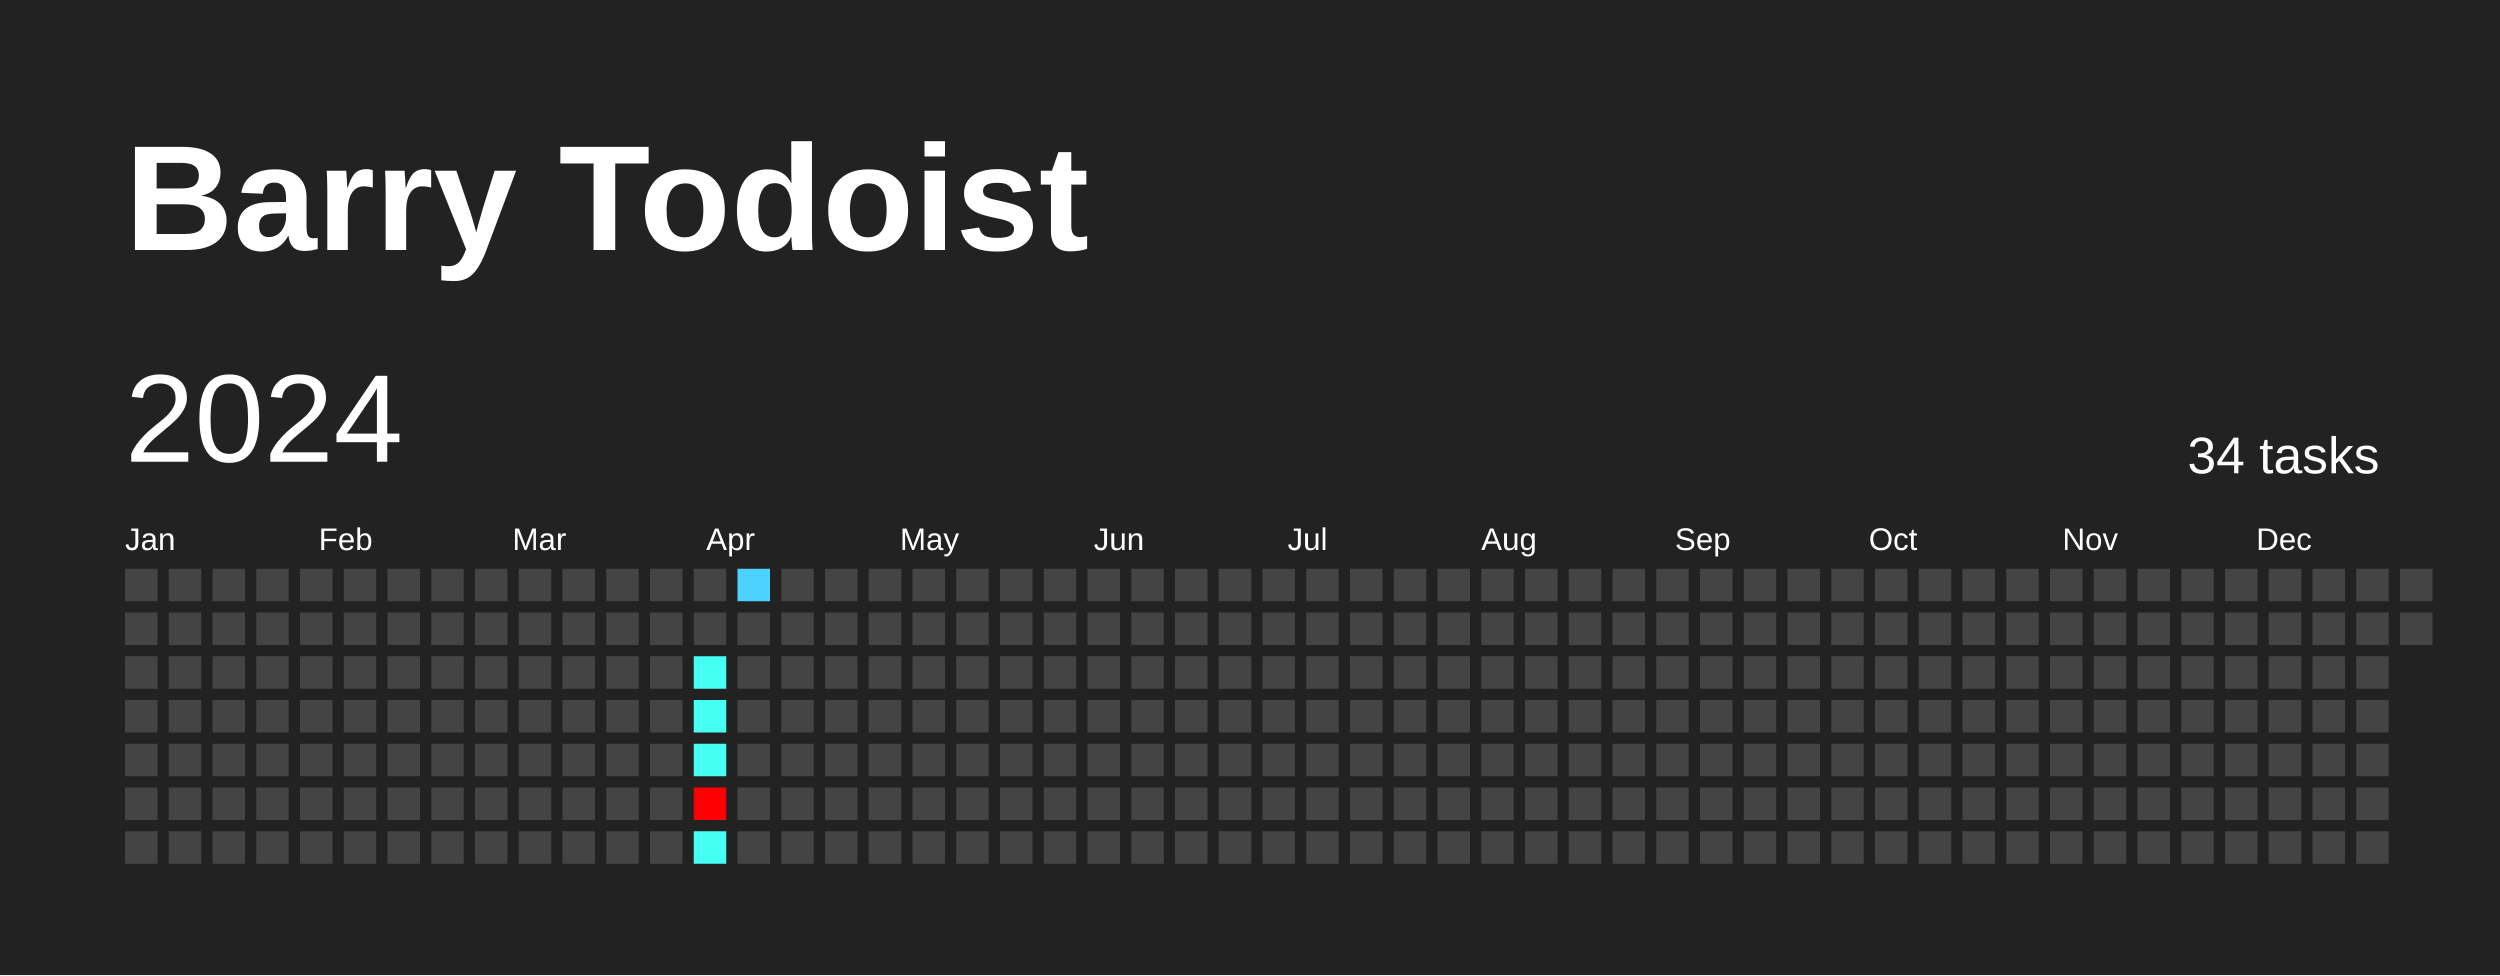
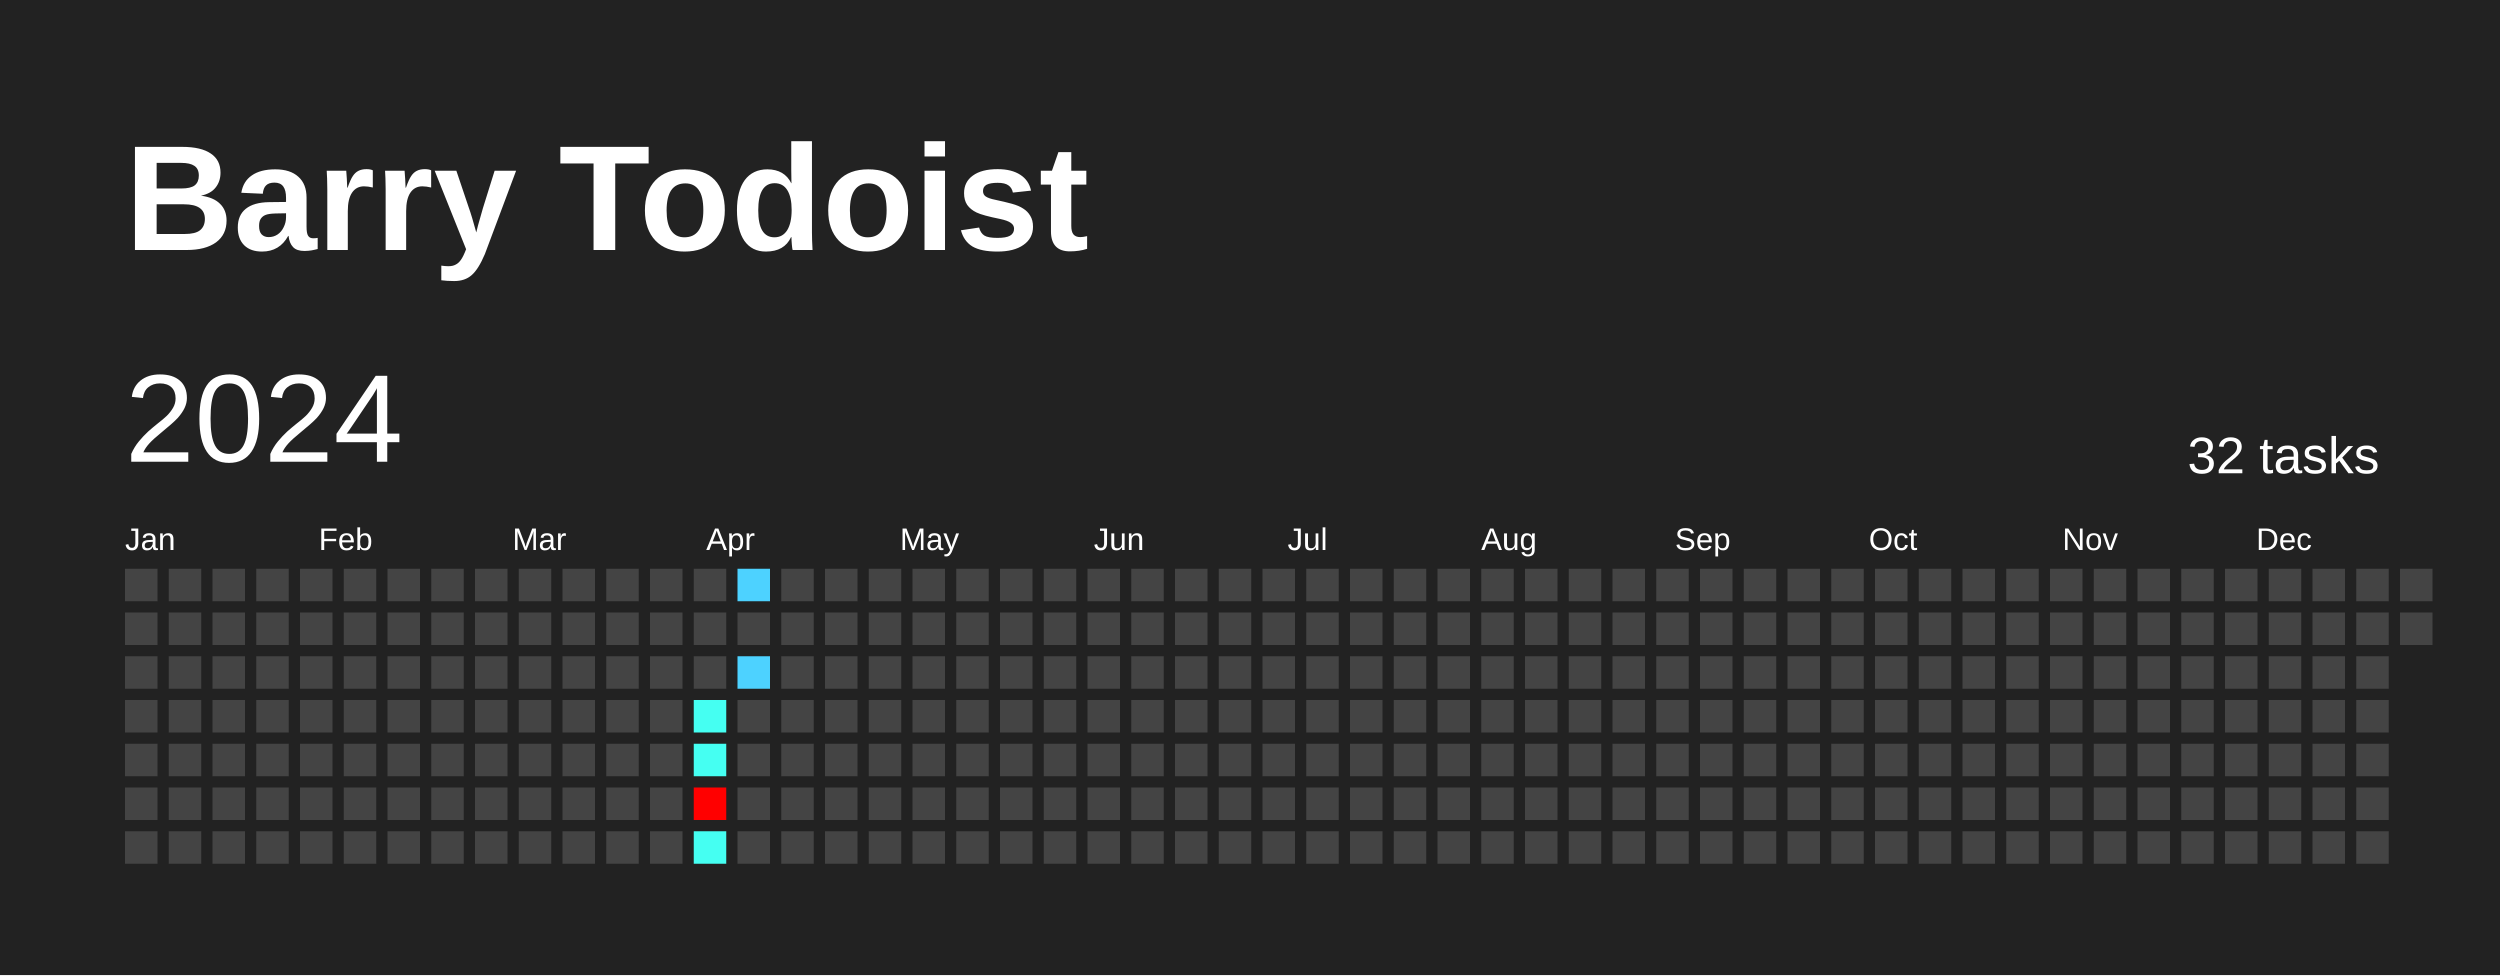
<svg xmlns="http://www.w3.org/2000/svg" baseProfile="full" height="78mm" version="1.1" viewBox="0,0,200,78" width="200mm">
  <defs />
  <rect fill="#222222" height="78" width="200" x="0" y="0" />
  <text fill="#FFFFFF" style="font-size:12px; font-family:Arial; font-weight:bold;" x="10" y="20">Barry Todoist</text>
  <text dominant-baseline="hanging" fill="#FFFFFF" style="font-size:10.0px; font-family:Arial;" x="10" y="30">2024</text>
-   <text dominant-baseline="hanging" fill="#FFFFFF" style="font-size:4.125px; font-family:Arial;" x="175" y="35">34 tasks</text>
+   <text dominant-baseline="hanging" fill="#FFFFFF" style="font-size:4.125px; font-family:Arial;" x="175" y="35">32 tasks</text>
  <text fill="#FFFFFF" style="font-size:2.5px; font-family:Arial" x="10.0" y="44">Jan</text>
  <text fill="#FFFFFF" style="font-size:2.5px; font-family:Arial" x="25.5" y="44">Feb</text>
  <text fill="#FFFFFF" style="font-size:2.5px; font-family:Arial" x="41.0" y="44">Mar</text>
  <text fill="#FFFFFF" style="font-size:2.5px; font-family:Arial" x="56.5" y="44">Apr</text>
  <text fill="#FFFFFF" style="font-size:2.5px; font-family:Arial" x="72.0" y="44">May</text>
  <text fill="#FFFFFF" style="font-size:2.5px; font-family:Arial" x="87.5" y="44">Jun</text>
  <text fill="#FFFFFF" style="font-size:2.5px; font-family:Arial" x="103.0" y="44">Jul</text>
  <text fill="#FFFFFF" style="font-size:2.5px; font-family:Arial" x="118.5" y="44">Aug</text>
  <text fill="#FFFFFF" style="font-size:2.5px; font-family:Arial" x="134.0" y="44">Sep</text>
  <text fill="#FFFFFF" style="font-size:2.5px; font-family:Arial" x="149.5" y="44">Oct</text>
  <text fill="#FFFFFF" style="font-size:2.5px; font-family:Arial" x="165.0" y="44">Nov</text>
  <text fill="#FFFFFF" style="font-size:2.5px; font-family:Arial" x="180.5" y="44">Dec</text>
  <rect fill="#444444" height="2.6" width="2.6" x="10.0" y="45.5" />
  <rect fill="#444444" height="2.6" width="2.6" x="10.0" y="49.0" />
  <rect fill="#444444" height="2.6" width="2.6" x="10.0" y="52.5" />
  <rect fill="#444444" height="2.6" width="2.6" x="10.0" y="56.0" />
  <rect fill="#444444" height="2.6" width="2.6" x="10.0" y="59.5" />
  <rect fill="#444444" height="2.6" width="2.6" x="10.0" y="63.0" />
  <rect fill="#444444" height="2.6" width="2.6" x="10.0" y="66.5" />
  <rect fill="#444444" height="2.6" width="2.6" x="13.5" y="45.5" />
  <rect fill="#444444" height="2.6" width="2.6" x="13.5" y="49.0" />
  <rect fill="#444444" height="2.6" width="2.6" x="13.5" y="52.5" />
  <rect fill="#444444" height="2.6" width="2.6" x="13.5" y="56.0" />
  <rect fill="#444444" height="2.6" width="2.6" x="13.5" y="59.5" />
  <rect fill="#444444" height="2.6" width="2.6" x="13.5" y="63.0" />
  <rect fill="#444444" height="2.6" width="2.6" x="13.5" y="66.5" />
  <rect fill="#444444" height="2.6" width="2.6" x="17.0" y="45.5" />
  <rect fill="#444444" height="2.6" width="2.6" x="17.0" y="49.0" />
  <rect fill="#444444" height="2.6" width="2.6" x="17.0" y="52.5" />
  <rect fill="#444444" height="2.6" width="2.6" x="17.0" y="56.0" />
  <rect fill="#444444" height="2.6" width="2.6" x="17.0" y="59.5" />
  <rect fill="#444444" height="2.6" width="2.6" x="17.0" y="63.0" />
  <rect fill="#444444" height="2.6" width="2.6" x="17.0" y="66.5" />
  <rect fill="#444444" height="2.6" width="2.6" x="20.5" y="45.5" />
  <rect fill="#444444" height="2.6" width="2.6" x="20.5" y="49.0" />
  <rect fill="#444444" height="2.6" width="2.6" x="20.5" y="52.5" />
  <rect fill="#444444" height="2.6" width="2.6" x="20.5" y="56.0" />
  <rect fill="#444444" height="2.6" width="2.6" x="20.5" y="59.5" />
  <rect fill="#444444" height="2.6" width="2.6" x="20.5" y="63.0" />
  <rect fill="#444444" height="2.6" width="2.6" x="20.5" y="66.5" />
  <rect fill="#444444" height="2.6" width="2.6" x="24.0" y="45.5" />
  <rect fill="#444444" height="2.6" width="2.6" x="24.0" y="49.0" />
  <rect fill="#444444" height="2.6" width="2.6" x="24.0" y="52.5" />
  <rect fill="#444444" height="2.6" width="2.6" x="24.0" y="56.0" />
  <rect fill="#444444" height="2.6" width="2.6" x="24.0" y="59.5" />
  <rect fill="#444444" height="2.6" width="2.6" x="24.0" y="63.0" />
  <rect fill="#444444" height="2.6" width="2.6" x="24.0" y="66.5" />
  <rect fill="#444444" height="2.6" width="2.6" x="27.5" y="45.5" />
  <rect fill="#444444" height="2.6" width="2.6" x="27.5" y="49.0" />
  <rect fill="#444444" height="2.6" width="2.6" x="27.5" y="52.5" />
  <rect fill="#444444" height="2.6" width="2.6" x="27.5" y="56.0" />
  <rect fill="#444444" height="2.6" width="2.6" x="27.5" y="59.5" />
  <rect fill="#444444" height="2.6" width="2.6" x="27.5" y="63.0" />
  <rect fill="#444444" height="2.6" width="2.6" x="27.5" y="66.5" />
  <rect fill="#444444" height="2.6" width="2.6" x="31.0" y="45.5" />
  <rect fill="#444444" height="2.6" width="2.6" x="31.0" y="49.0" />
  <rect fill="#444444" height="2.6" width="2.6" x="31.0" y="52.5" />
  <rect fill="#444444" height="2.6" width="2.6" x="31.0" y="56.0" />
  <rect fill="#444444" height="2.6" width="2.6" x="31.0" y="59.5" />
  <rect fill="#444444" height="2.6" width="2.6" x="31.0" y="63.0" />
  <rect fill="#444444" height="2.6" width="2.6" x="31.0" y="66.5" />
  <rect fill="#444444" height="2.6" width="2.6" x="34.5" y="45.5" />
  <rect fill="#444444" height="2.6" width="2.6" x="34.5" y="49.0" />
  <rect fill="#444444" height="2.6" width="2.6" x="34.5" y="52.5" />
  <rect fill="#444444" height="2.6" width="2.6" x="34.5" y="56.0" />
  <rect fill="#444444" height="2.6" width="2.6" x="34.5" y="59.5" />
  <rect fill="#444444" height="2.6" width="2.6" x="34.5" y="63.0" />
  <rect fill="#444444" height="2.6" width="2.6" x="34.5" y="66.5" />
  <rect fill="#444444" height="2.6" width="2.6" x="38.0" y="45.5" />
  <rect fill="#444444" height="2.6" width="2.6" x="38.0" y="49.0" />
  <rect fill="#444444" height="2.6" width="2.6" x="38.0" y="52.5" />
  <rect fill="#444444" height="2.6" width="2.6" x="38.0" y="56.0" />
  <rect fill="#444444" height="2.6" width="2.6" x="38.0" y="59.5" />
  <rect fill="#444444" height="2.6" width="2.6" x="38.0" y="63.0" />
  <rect fill="#444444" height="2.6" width="2.6" x="38.0" y="66.5" />
  <rect fill="#444444" height="2.6" width="2.6" x="41.5" y="45.5" />
  <rect fill="#444444" height="2.6" width="2.6" x="41.5" y="49.0" />
  <rect fill="#444444" height="2.6" width="2.6" x="41.5" y="52.5" />
  <rect fill="#444444" height="2.6" width="2.6" x="41.5" y="56.0" />
  <rect fill="#444444" height="2.6" width="2.6" x="41.5" y="59.5" />
  <rect fill="#444444" height="2.6" width="2.6" x="41.5" y="63.0" />
  <rect fill="#444444" height="2.6" width="2.6" x="41.5" y="66.5" />
  <rect fill="#444444" height="2.6" width="2.6" x="45.0" y="45.5" />
  <rect fill="#444444" height="2.6" width="2.6" x="45.0" y="49.0" />
  <rect fill="#444444" height="2.6" width="2.6" x="45.0" y="52.5" />
  <rect fill="#444444" height="2.6" width="2.6" x="45.0" y="56.0" />
  <rect fill="#444444" height="2.6" width="2.6" x="45.0" y="59.5" />
  <rect fill="#444444" height="2.6" width="2.6" x="45.0" y="63.0" />
  <rect fill="#444444" height="2.6" width="2.6" x="45.0" y="66.5" />
  <rect fill="#444444" height="2.6" width="2.6" x="48.5" y="45.5" />
  <rect fill="#444444" height="2.6" width="2.6" x="48.5" y="49.0" />
  <rect fill="#444444" height="2.6" width="2.6" x="48.5" y="52.5" />
  <rect fill="#444444" height="2.6" width="2.6" x="48.5" y="56.0" />
  <rect fill="#444444" height="2.6" width="2.6" x="48.5" y="59.5" />
  <rect fill="#444444" height="2.6" width="2.6" x="48.5" y="63.0" />
  <rect fill="#444444" height="2.6" width="2.6" x="48.5" y="66.5" />
  <rect fill="#444444" height="2.6" width="2.6" x="52.0" y="45.5" />
  <rect fill="#444444" height="2.6" width="2.6" x="52.0" y="49.0" />
  <rect fill="#444444" height="2.6" width="2.6" x="52.0" y="52.5" />
  <rect fill="#444444" height="2.6" width="2.6" x="52.0" y="56.0" />
  <rect fill="#444444" height="2.6" width="2.6" x="52.0" y="59.5" />
  <rect fill="#444444" height="2.6" width="2.6" x="52.0" y="63.0" />
  <rect fill="#444444" height="2.6" width="2.6" x="52.0" y="66.5" />
  <rect fill="#444444" height="2.6" width="2.6" x="55.5" y="45.5" />
  <rect fill="#444444" height="2.6" width="2.6" x="55.5" y="49.0" />
-   <rect fill="#45fff2" height="2.6" width="2.6" x="55.5" y="52.5" />
+   <rect fill="#444444" height="2.6" width="2.6" x="55.5" y="52.5" />
  <rect fill="#45fff2" height="2.6" width="2.6" x="55.5" y="56.0" />
  <rect fill="#45fff2" height="2.6" width="2.6" x="55.5" y="59.5" />
  <rect fill="red" height="2.6" width="2.6" x="55.5" y="63.0" />
  <rect fill="#45fff2" height="2.6" width="2.6" x="55.5" y="66.5" />
  <rect fill="#4dd2ff" height="2.6" width="2.6" x="59.0" y="45.5" />
  <rect fill="#444444" height="2.6" width="2.6" x="59.0" y="49.0" />
-   <rect fill="#444444" height="2.6" width="2.6" x="59.0" y="52.5" />
+   <rect fill="#4dd2ff" height="2.6" width="2.6" x="59.0" y="52.5" />
  <rect fill="#444444" height="2.6" width="2.6" x="59.0" y="56.0" />
  <rect fill="#444444" height="2.6" width="2.6" x="59.0" y="59.5" />
  <rect fill="#444444" height="2.6" width="2.6" x="59.0" y="63.0" />
  <rect fill="#444444" height="2.6" width="2.6" x="59.0" y="66.5" />
  <rect fill="#444444" height="2.6" width="2.6" x="62.5" y="45.5" />
  <rect fill="#444444" height="2.6" width="2.6" x="62.5" y="49.0" />
  <rect fill="#444444" height="2.6" width="2.6" x="62.5" y="52.5" />
  <rect fill="#444444" height="2.6" width="2.6" x="62.5" y="56.0" />
  <rect fill="#444444" height="2.6" width="2.6" x="62.5" y="59.5" />
  <rect fill="#444444" height="2.6" width="2.6" x="62.5" y="63.0" />
  <rect fill="#444444" height="2.6" width="2.6" x="62.5" y="66.5" />
  <rect fill="#444444" height="2.6" width="2.6" x="66.0" y="45.5" />
  <rect fill="#444444" height="2.6" width="2.6" x="66.0" y="49.0" />
  <rect fill="#444444" height="2.6" width="2.6" x="66.0" y="52.5" />
  <rect fill="#444444" height="2.6" width="2.6" x="66.0" y="56.0" />
  <rect fill="#444444" height="2.6" width="2.6" x="66.0" y="59.5" />
  <rect fill="#444444" height="2.6" width="2.6" x="66.0" y="63.0" />
  <rect fill="#444444" height="2.6" width="2.6" x="66.0" y="66.5" />
  <rect fill="#444444" height="2.6" width="2.6" x="69.5" y="45.5" />
  <rect fill="#444444" height="2.6" width="2.6" x="69.5" y="49.0" />
  <rect fill="#444444" height="2.6" width="2.6" x="69.5" y="52.5" />
  <rect fill="#444444" height="2.6" width="2.6" x="69.5" y="56.0" />
  <rect fill="#444444" height="2.6" width="2.6" x="69.5" y="59.5" />
  <rect fill="#444444" height="2.6" width="2.6" x="69.5" y="63.0" />
  <rect fill="#444444" height="2.6" width="2.6" x="69.5" y="66.5" />
  <rect fill="#444444" height="2.6" width="2.6" x="73.0" y="45.5" />
  <rect fill="#444444" height="2.6" width="2.6" x="73.0" y="49.0" />
  <rect fill="#444444" height="2.6" width="2.6" x="73.0" y="52.5" />
  <rect fill="#444444" height="2.6" width="2.6" x="73.0" y="56.0" />
  <rect fill="#444444" height="2.6" width="2.6" x="73.0" y="59.5" />
  <rect fill="#444444" height="2.6" width="2.6" x="73.0" y="63.0" />
  <rect fill="#444444" height="2.6" width="2.6" x="73.0" y="66.5" />
  <rect fill="#444444" height="2.6" width="2.6" x="76.5" y="45.5" />
  <rect fill="#444444" height="2.6" width="2.6" x="76.5" y="49.0" />
  <rect fill="#444444" height="2.6" width="2.6" x="76.5" y="52.5" />
  <rect fill="#444444" height="2.6" width="2.6" x="76.5" y="56.0" />
  <rect fill="#444444" height="2.6" width="2.6" x="76.5" y="59.5" />
  <rect fill="#444444" height="2.6" width="2.6" x="76.5" y="63.0" />
  <rect fill="#444444" height="2.6" width="2.6" x="76.5" y="66.5" />
  <rect fill="#444444" height="2.6" width="2.6" x="80.0" y="45.5" />
  <rect fill="#444444" height="2.6" width="2.6" x="80.0" y="49.0" />
  <rect fill="#444444" height="2.6" width="2.6" x="80.0" y="52.5" />
  <rect fill="#444444" height="2.6" width="2.6" x="80.0" y="56.0" />
  <rect fill="#444444" height="2.6" width="2.6" x="80.0" y="59.5" />
  <rect fill="#444444" height="2.6" width="2.6" x="80.0" y="63.0" />
  <rect fill="#444444" height="2.6" width="2.6" x="80.0" y="66.5" />
  <rect fill="#444444" height="2.6" width="2.6" x="83.5" y="45.5" />
  <rect fill="#444444" height="2.6" width="2.6" x="83.5" y="49.0" />
  <rect fill="#444444" height="2.6" width="2.6" x="83.5" y="52.5" />
  <rect fill="#444444" height="2.6" width="2.6" x="83.5" y="56.0" />
  <rect fill="#444444" height="2.6" width="2.6" x="83.5" y="59.5" />
  <rect fill="#444444" height="2.6" width="2.6" x="83.5" y="63.0" />
  <rect fill="#444444" height="2.6" width="2.6" x="83.5" y="66.5" />
  <rect fill="#444444" height="2.6" width="2.6" x="87.0" y="45.5" />
  <rect fill="#444444" height="2.6" width="2.6" x="87.0" y="49.0" />
  <rect fill="#444444" height="2.6" width="2.6" x="87.0" y="52.5" />
  <rect fill="#444444" height="2.6" width="2.6" x="87.0" y="56.0" />
  <rect fill="#444444" height="2.6" width="2.6" x="87.0" y="59.5" />
  <rect fill="#444444" height="2.6" width="2.6" x="87.0" y="63.0" />
  <rect fill="#444444" height="2.6" width="2.6" x="87.0" y="66.5" />
  <rect fill="#444444" height="2.6" width="2.6" x="90.5" y="45.5" />
  <rect fill="#444444" height="2.6" width="2.6" x="90.5" y="49.0" />
  <rect fill="#444444" height="2.6" width="2.6" x="90.5" y="52.5" />
  <rect fill="#444444" height="2.6" width="2.6" x="90.5" y="56.0" />
  <rect fill="#444444" height="2.6" width="2.6" x="90.5" y="59.5" />
  <rect fill="#444444" height="2.6" width="2.6" x="90.5" y="63.0" />
  <rect fill="#444444" height="2.6" width="2.6" x="90.5" y="66.5" />
  <rect fill="#444444" height="2.6" width="2.6" x="94.0" y="45.5" />
  <rect fill="#444444" height="2.6" width="2.6" x="94.0" y="49.0" />
  <rect fill="#444444" height="2.6" width="2.6" x="94.0" y="52.5" />
  <rect fill="#444444" height="2.6" width="2.6" x="94.0" y="56.0" />
  <rect fill="#444444" height="2.6" width="2.6" x="94.0" y="59.5" />
  <rect fill="#444444" height="2.6" width="2.6" x="94.0" y="63.0" />
  <rect fill="#444444" height="2.6" width="2.6" x="94.0" y="66.5" />
  <rect fill="#444444" height="2.6" width="2.6" x="97.5" y="45.5" />
  <rect fill="#444444" height="2.6" width="2.6" x="97.5" y="49.0" />
  <rect fill="#444444" height="2.6" width="2.6" x="97.5" y="52.5" />
  <rect fill="#444444" height="2.6" width="2.6" x="97.5" y="56.0" />
  <rect fill="#444444" height="2.6" width="2.6" x="97.5" y="59.5" />
  <rect fill="#444444" height="2.6" width="2.6" x="97.5" y="63.0" />
  <rect fill="#444444" height="2.6" width="2.6" x="97.5" y="66.5" />
  <rect fill="#444444" height="2.6" width="2.6" x="101.0" y="45.5" />
  <rect fill="#444444" height="2.6" width="2.6" x="101.0" y="49.0" />
  <rect fill="#444444" height="2.6" width="2.6" x="101.0" y="52.5" />
  <rect fill="#444444" height="2.6" width="2.6" x="101.0" y="56.0" />
  <rect fill="#444444" height="2.6" width="2.6" x="101.0" y="59.5" />
  <rect fill="#444444" height="2.6" width="2.6" x="101.0" y="63.0" />
  <rect fill="#444444" height="2.6" width="2.6" x="101.0" y="66.5" />
  <rect fill="#444444" height="2.6" width="2.6" x="104.5" y="45.5" />
  <rect fill="#444444" height="2.6" width="2.6" x="104.5" y="49.0" />
  <rect fill="#444444" height="2.6" width="2.6" x="104.5" y="52.5" />
  <rect fill="#444444" height="2.6" width="2.6" x="104.5" y="56.0" />
  <rect fill="#444444" height="2.6" width="2.6" x="104.5" y="59.5" />
  <rect fill="#444444" height="2.6" width="2.6" x="104.5" y="63.0" />
  <rect fill="#444444" height="2.6" width="2.6" x="104.5" y="66.5" />
  <rect fill="#444444" height="2.6" width="2.6" x="108.0" y="45.5" />
  <rect fill="#444444" height="2.6" width="2.6" x="108.0" y="49.0" />
  <rect fill="#444444" height="2.6" width="2.6" x="108.0" y="52.5" />
  <rect fill="#444444" height="2.6" width="2.6" x="108.0" y="56.0" />
  <rect fill="#444444" height="2.6" width="2.6" x="108.0" y="59.5" />
  <rect fill="#444444" height="2.6" width="2.6" x="108.0" y="63.0" />
  <rect fill="#444444" height="2.6" width="2.6" x="108.0" y="66.5" />
  <rect fill="#444444" height="2.6" width="2.6" x="111.5" y="45.5" />
  <rect fill="#444444" height="2.6" width="2.6" x="111.5" y="49.0" />
  <rect fill="#444444" height="2.6" width="2.6" x="111.5" y="52.5" />
  <rect fill="#444444" height="2.6" width="2.6" x="111.5" y="56.0" />
  <rect fill="#444444" height="2.6" width="2.6" x="111.5" y="59.5" />
  <rect fill="#444444" height="2.6" width="2.6" x="111.5" y="63.0" />
  <rect fill="#444444" height="2.6" width="2.6" x="111.5" y="66.5" />
  <rect fill="#444444" height="2.6" width="2.6" x="115.0" y="45.5" />
  <rect fill="#444444" height="2.6" width="2.6" x="115.0" y="49.0" />
  <rect fill="#444444" height="2.6" width="2.6" x="115.0" y="52.5" />
  <rect fill="#444444" height="2.6" width="2.6" x="115.0" y="56.0" />
  <rect fill="#444444" height="2.6" width="2.6" x="115.0" y="59.5" />
  <rect fill="#444444" height="2.6" width="2.6" x="115.0" y="63.0" />
  <rect fill="#444444" height="2.6" width="2.6" x="115.0" y="66.5" />
  <rect fill="#444444" height="2.6" width="2.6" x="118.5" y="45.5" />
  <rect fill="#444444" height="2.6" width="2.6" x="118.5" y="49.0" />
  <rect fill="#444444" height="2.6" width="2.6" x="118.5" y="52.5" />
  <rect fill="#444444" height="2.6" width="2.6" x="118.5" y="56.0" />
  <rect fill="#444444" height="2.6" width="2.6" x="118.5" y="59.5" />
  <rect fill="#444444" height="2.6" width="2.6" x="118.5" y="63.0" />
  <rect fill="#444444" height="2.6" width="2.6" x="118.5" y="66.5" />
  <rect fill="#444444" height="2.6" width="2.6" x="122.0" y="45.5" />
  <rect fill="#444444" height="2.6" width="2.6" x="122.0" y="49.0" />
  <rect fill="#444444" height="2.6" width="2.6" x="122.0" y="52.5" />
  <rect fill="#444444" height="2.6" width="2.6" x="122.0" y="56.0" />
  <rect fill="#444444" height="2.6" width="2.6" x="122.0" y="59.5" />
  <rect fill="#444444" height="2.6" width="2.6" x="122.0" y="63.0" />
  <rect fill="#444444" height="2.6" width="2.6" x="122.0" y="66.5" />
  <rect fill="#444444" height="2.6" width="2.6" x="125.5" y="45.5" />
  <rect fill="#444444" height="2.6" width="2.6" x="125.5" y="49.0" />
  <rect fill="#444444" height="2.6" width="2.6" x="125.5" y="52.5" />
  <rect fill="#444444" height="2.6" width="2.6" x="125.5" y="56.0" />
  <rect fill="#444444" height="2.6" width="2.6" x="125.5" y="59.5" />
  <rect fill="#444444" height="2.6" width="2.6" x="125.5" y="63.0" />
  <rect fill="#444444" height="2.6" width="2.6" x="125.5" y="66.5" />
  <rect fill="#444444" height="2.6" width="2.6" x="129.0" y="45.5" />
  <rect fill="#444444" height="2.6" width="2.6" x="129.0" y="49.0" />
  <rect fill="#444444" height="2.6" width="2.6" x="129.0" y="52.5" />
  <rect fill="#444444" height="2.6" width="2.6" x="129.0" y="56.0" />
  <rect fill="#444444" height="2.6" width="2.6" x="129.0" y="59.5" />
  <rect fill="#444444" height="2.6" width="2.6" x="129.0" y="63.0" />
  <rect fill="#444444" height="2.6" width="2.6" x="129.0" y="66.5" />
  <rect fill="#444444" height="2.6" width="2.6" x="132.5" y="45.5" />
  <rect fill="#444444" height="2.6" width="2.6" x="132.5" y="49.0" />
  <rect fill="#444444" height="2.6" width="2.6" x="132.5" y="52.5" />
  <rect fill="#444444" height="2.6" width="2.6" x="132.5" y="56.0" />
  <rect fill="#444444" height="2.6" width="2.6" x="132.5" y="59.5" />
  <rect fill="#444444" height="2.6" width="2.6" x="132.5" y="63.0" />
  <rect fill="#444444" height="2.6" width="2.6" x="132.5" y="66.5" />
  <rect fill="#444444" height="2.6" width="2.6" x="136.0" y="45.5" />
  <rect fill="#444444" height="2.6" width="2.6" x="136.0" y="49.0" />
  <rect fill="#444444" height="2.6" width="2.6" x="136.0" y="52.5" />
  <rect fill="#444444" height="2.6" width="2.6" x="136.0" y="56.0" />
  <rect fill="#444444" height="2.6" width="2.6" x="136.0" y="59.5" />
  <rect fill="#444444" height="2.6" width="2.6" x="136.0" y="63.0" />
  <rect fill="#444444" height="2.6" width="2.6" x="136.0" y="66.5" />
  <rect fill="#444444" height="2.6" width="2.6" x="139.5" y="45.5" />
  <rect fill="#444444" height="2.6" width="2.6" x="139.5" y="49.0" />
  <rect fill="#444444" height="2.6" width="2.6" x="139.5" y="52.5" />
  <rect fill="#444444" height="2.6" width="2.6" x="139.5" y="56.0" />
  <rect fill="#444444" height="2.6" width="2.6" x="139.5" y="59.5" />
  <rect fill="#444444" height="2.6" width="2.6" x="139.5" y="63.0" />
  <rect fill="#444444" height="2.6" width="2.6" x="139.5" y="66.5" />
  <rect fill="#444444" height="2.6" width="2.6" x="143.0" y="45.5" />
  <rect fill="#444444" height="2.6" width="2.6" x="143.0" y="49.0" />
  <rect fill="#444444" height="2.6" width="2.6" x="143.0" y="52.5" />
  <rect fill="#444444" height="2.6" width="2.6" x="143.0" y="56.0" />
  <rect fill="#444444" height="2.6" width="2.6" x="143.0" y="59.5" />
  <rect fill="#444444" height="2.6" width="2.6" x="143.0" y="63.0" />
  <rect fill="#444444" height="2.6" width="2.6" x="143.0" y="66.5" />
  <rect fill="#444444" height="2.6" width="2.6" x="146.5" y="45.5" />
  <rect fill="#444444" height="2.6" width="2.6" x="146.5" y="49.0" />
  <rect fill="#444444" height="2.6" width="2.6" x="146.5" y="52.5" />
  <rect fill="#444444" height="2.6" width="2.6" x="146.5" y="56.0" />
  <rect fill="#444444" height="2.6" width="2.6" x="146.5" y="59.5" />
  <rect fill="#444444" height="2.6" width="2.6" x="146.5" y="63.0" />
  <rect fill="#444444" height="2.6" width="2.6" x="146.5" y="66.5" />
  <rect fill="#444444" height="2.6" width="2.6" x="150.0" y="45.5" />
  <rect fill="#444444" height="2.6" width="2.6" x="150.0" y="49.0" />
  <rect fill="#444444" height="2.6" width="2.6" x="150.0" y="52.5" />
  <rect fill="#444444" height="2.6" width="2.6" x="150.0" y="56.0" />
  <rect fill="#444444" height="2.6" width="2.6" x="150.0" y="59.5" />
  <rect fill="#444444" height="2.6" width="2.6" x="150.0" y="63.0" />
  <rect fill="#444444" height="2.6" width="2.6" x="150.0" y="66.5" />
  <rect fill="#444444" height="2.6" width="2.6" x="153.5" y="45.5" />
  <rect fill="#444444" height="2.6" width="2.6" x="153.5" y="49.0" />
  <rect fill="#444444" height="2.6" width="2.6" x="153.5" y="52.5" />
  <rect fill="#444444" height="2.6" width="2.6" x="153.5" y="56.0" />
  <rect fill="#444444" height="2.6" width="2.6" x="153.5" y="59.5" />
  <rect fill="#444444" height="2.6" width="2.6" x="153.5" y="63.0" />
  <rect fill="#444444" height="2.6" width="2.6" x="153.5" y="66.5" />
  <rect fill="#444444" height="2.6" width="2.6" x="157.0" y="45.5" />
  <rect fill="#444444" height="2.6" width="2.6" x="157.0" y="49.0" />
  <rect fill="#444444" height="2.6" width="2.6" x="157.0" y="52.5" />
  <rect fill="#444444" height="2.6" width="2.6" x="157.0" y="56.0" />
  <rect fill="#444444" height="2.6" width="2.6" x="157.0" y="59.5" />
  <rect fill="#444444" height="2.6" width="2.6" x="157.0" y="63.0" />
  <rect fill="#444444" height="2.6" width="2.6" x="157.0" y="66.5" />
  <rect fill="#444444" height="2.6" width="2.6" x="160.5" y="45.5" />
  <rect fill="#444444" height="2.6" width="2.6" x="160.5" y="49.0" />
  <rect fill="#444444" height="2.6" width="2.6" x="160.5" y="52.5" />
  <rect fill="#444444" height="2.6" width="2.6" x="160.5" y="56.0" />
  <rect fill="#444444" height="2.6" width="2.6" x="160.5" y="59.5" />
  <rect fill="#444444" height="2.6" width="2.6" x="160.5" y="63.0" />
  <rect fill="#444444" height="2.6" width="2.6" x="160.5" y="66.5" />
  <rect fill="#444444" height="2.6" width="2.6" x="164.0" y="45.5" />
  <rect fill="#444444" height="2.6" width="2.6" x="164.0" y="49.0" />
  <rect fill="#444444" height="2.6" width="2.6" x="164.0" y="52.5" />
  <rect fill="#444444" height="2.6" width="2.6" x="164.0" y="56.0" />
  <rect fill="#444444" height="2.6" width="2.6" x="164.0" y="59.5" />
  <rect fill="#444444" height="2.6" width="2.6" x="164.0" y="63.0" />
  <rect fill="#444444" height="2.6" width="2.6" x="164.0" y="66.5" />
  <rect fill="#444444" height="2.6" width="2.6" x="167.5" y="45.5" />
  <rect fill="#444444" height="2.6" width="2.6" x="167.5" y="49.0" />
  <rect fill="#444444" height="2.6" width="2.6" x="167.5" y="52.5" />
  <rect fill="#444444" height="2.6" width="2.6" x="167.5" y="56.0" />
  <rect fill="#444444" height="2.6" width="2.6" x="167.5" y="59.5" />
  <rect fill="#444444" height="2.6" width="2.6" x="167.5" y="63.0" />
  <rect fill="#444444" height="2.6" width="2.6" x="167.5" y="66.5" />
  <rect fill="#444444" height="2.6" width="2.6" x="171.0" y="45.5" />
  <rect fill="#444444" height="2.6" width="2.6" x="171.0" y="49.0" />
  <rect fill="#444444" height="2.6" width="2.6" x="171.0" y="52.5" />
  <rect fill="#444444" height="2.6" width="2.6" x="171.0" y="56.0" />
  <rect fill="#444444" height="2.6" width="2.6" x="171.0" y="59.5" />
  <rect fill="#444444" height="2.6" width="2.6" x="171.0" y="63.0" />
  <rect fill="#444444" height="2.6" width="2.6" x="171.0" y="66.5" />
  <rect fill="#444444" height="2.6" width="2.6" x="174.5" y="45.5" />
  <rect fill="#444444" height="2.6" width="2.6" x="174.5" y="49.0" />
  <rect fill="#444444" height="2.6" width="2.6" x="174.5" y="52.5" />
  <rect fill="#444444" height="2.6" width="2.6" x="174.5" y="56.0" />
  <rect fill="#444444" height="2.6" width="2.6" x="174.5" y="59.5" />
  <rect fill="#444444" height="2.6" width="2.6" x="174.5" y="63.0" />
  <rect fill="#444444" height="2.6" width="2.6" x="174.5" y="66.5" />
  <rect fill="#444444" height="2.6" width="2.6" x="178.0" y="45.5" />
  <rect fill="#444444" height="2.6" width="2.6" x="178.0" y="49.0" />
  <rect fill="#444444" height="2.6" width="2.6" x="178.0" y="52.5" />
  <rect fill="#444444" height="2.6" width="2.6" x="178.0" y="56.0" />
  <rect fill="#444444" height="2.6" width="2.6" x="178.0" y="59.5" />
  <rect fill="#444444" height="2.6" width="2.6" x="178.0" y="63.0" />
  <rect fill="#444444" height="2.6" width="2.6" x="178.0" y="66.5" />
  <rect fill="#444444" height="2.6" width="2.6" x="181.5" y="45.5" />
  <rect fill="#444444" height="2.6" width="2.6" x="181.5" y="49.0" />
  <rect fill="#444444" height="2.6" width="2.6" x="181.5" y="52.5" />
  <rect fill="#444444" height="2.6" width="2.6" x="181.5" y="56.0" />
  <rect fill="#444444" height="2.6" width="2.6" x="181.5" y="59.5" />
  <rect fill="#444444" height="2.6" width="2.6" x="181.5" y="63.0" />
  <rect fill="#444444" height="2.6" width="2.6" x="181.5" y="66.5" />
  <rect fill="#444444" height="2.6" width="2.6" x="185.0" y="45.5" />
  <rect fill="#444444" height="2.6" width="2.6" x="185.0" y="49.0" />
  <rect fill="#444444" height="2.6" width="2.6" x="185.0" y="52.5" />
  <rect fill="#444444" height="2.6" width="2.6" x="185.0" y="56.0" />
  <rect fill="#444444" height="2.6" width="2.6" x="185.0" y="59.5" />
  <rect fill="#444444" height="2.6" width="2.6" x="185.0" y="63.0" />
  <rect fill="#444444" height="2.6" width="2.6" x="185.0" y="66.5" />
  <rect fill="#444444" height="2.6" width="2.6" x="188.5" y="45.5" />
  <rect fill="#444444" height="2.6" width="2.6" x="188.5" y="49.0" />
  <rect fill="#444444" height="2.6" width="2.6" x="188.5" y="52.5" />
  <rect fill="#444444" height="2.6" width="2.6" x="188.5" y="56.0" />
  <rect fill="#444444" height="2.6" width="2.6" x="188.5" y="59.5" />
  <rect fill="#444444" height="2.6" width="2.6" x="188.5" y="63.0" />
  <rect fill="#444444" height="2.6" width="2.6" x="188.5" y="66.5" />
  <rect fill="#444444" height="2.6" width="2.6" x="192.0" y="45.5" />
  <rect fill="#444444" height="2.6" width="2.6" x="192.0" y="49.0" />
</svg>
